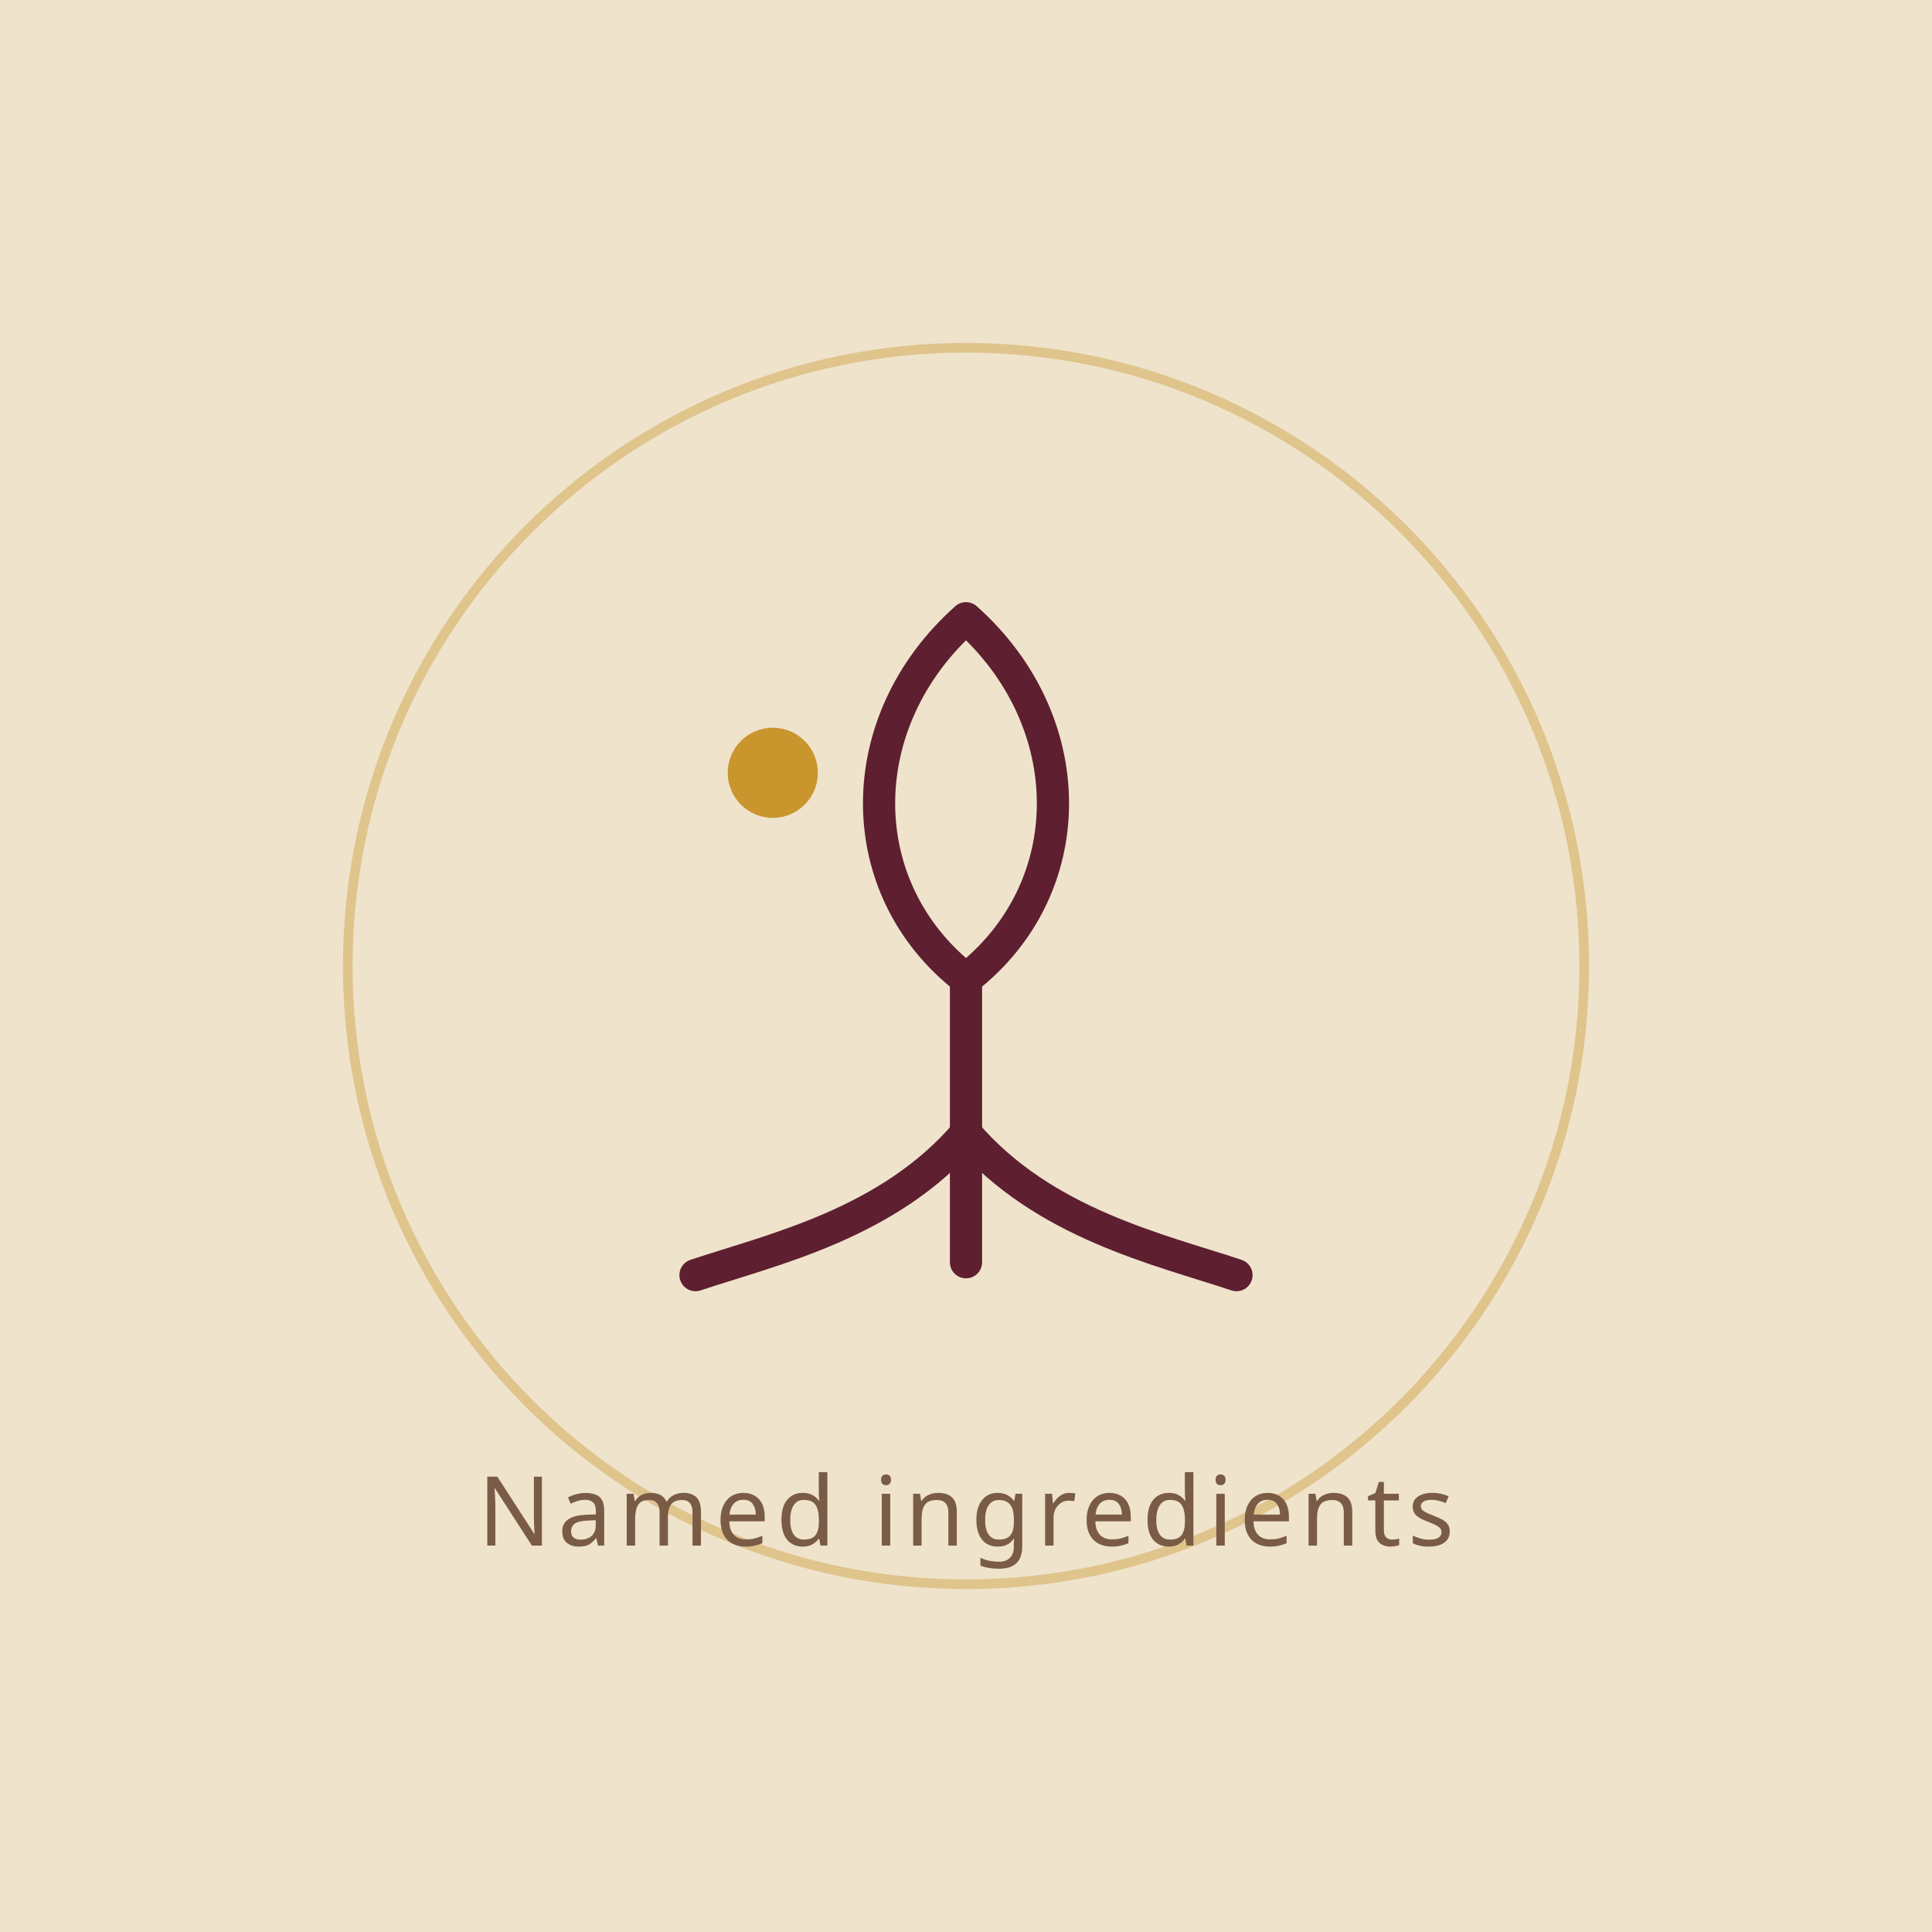
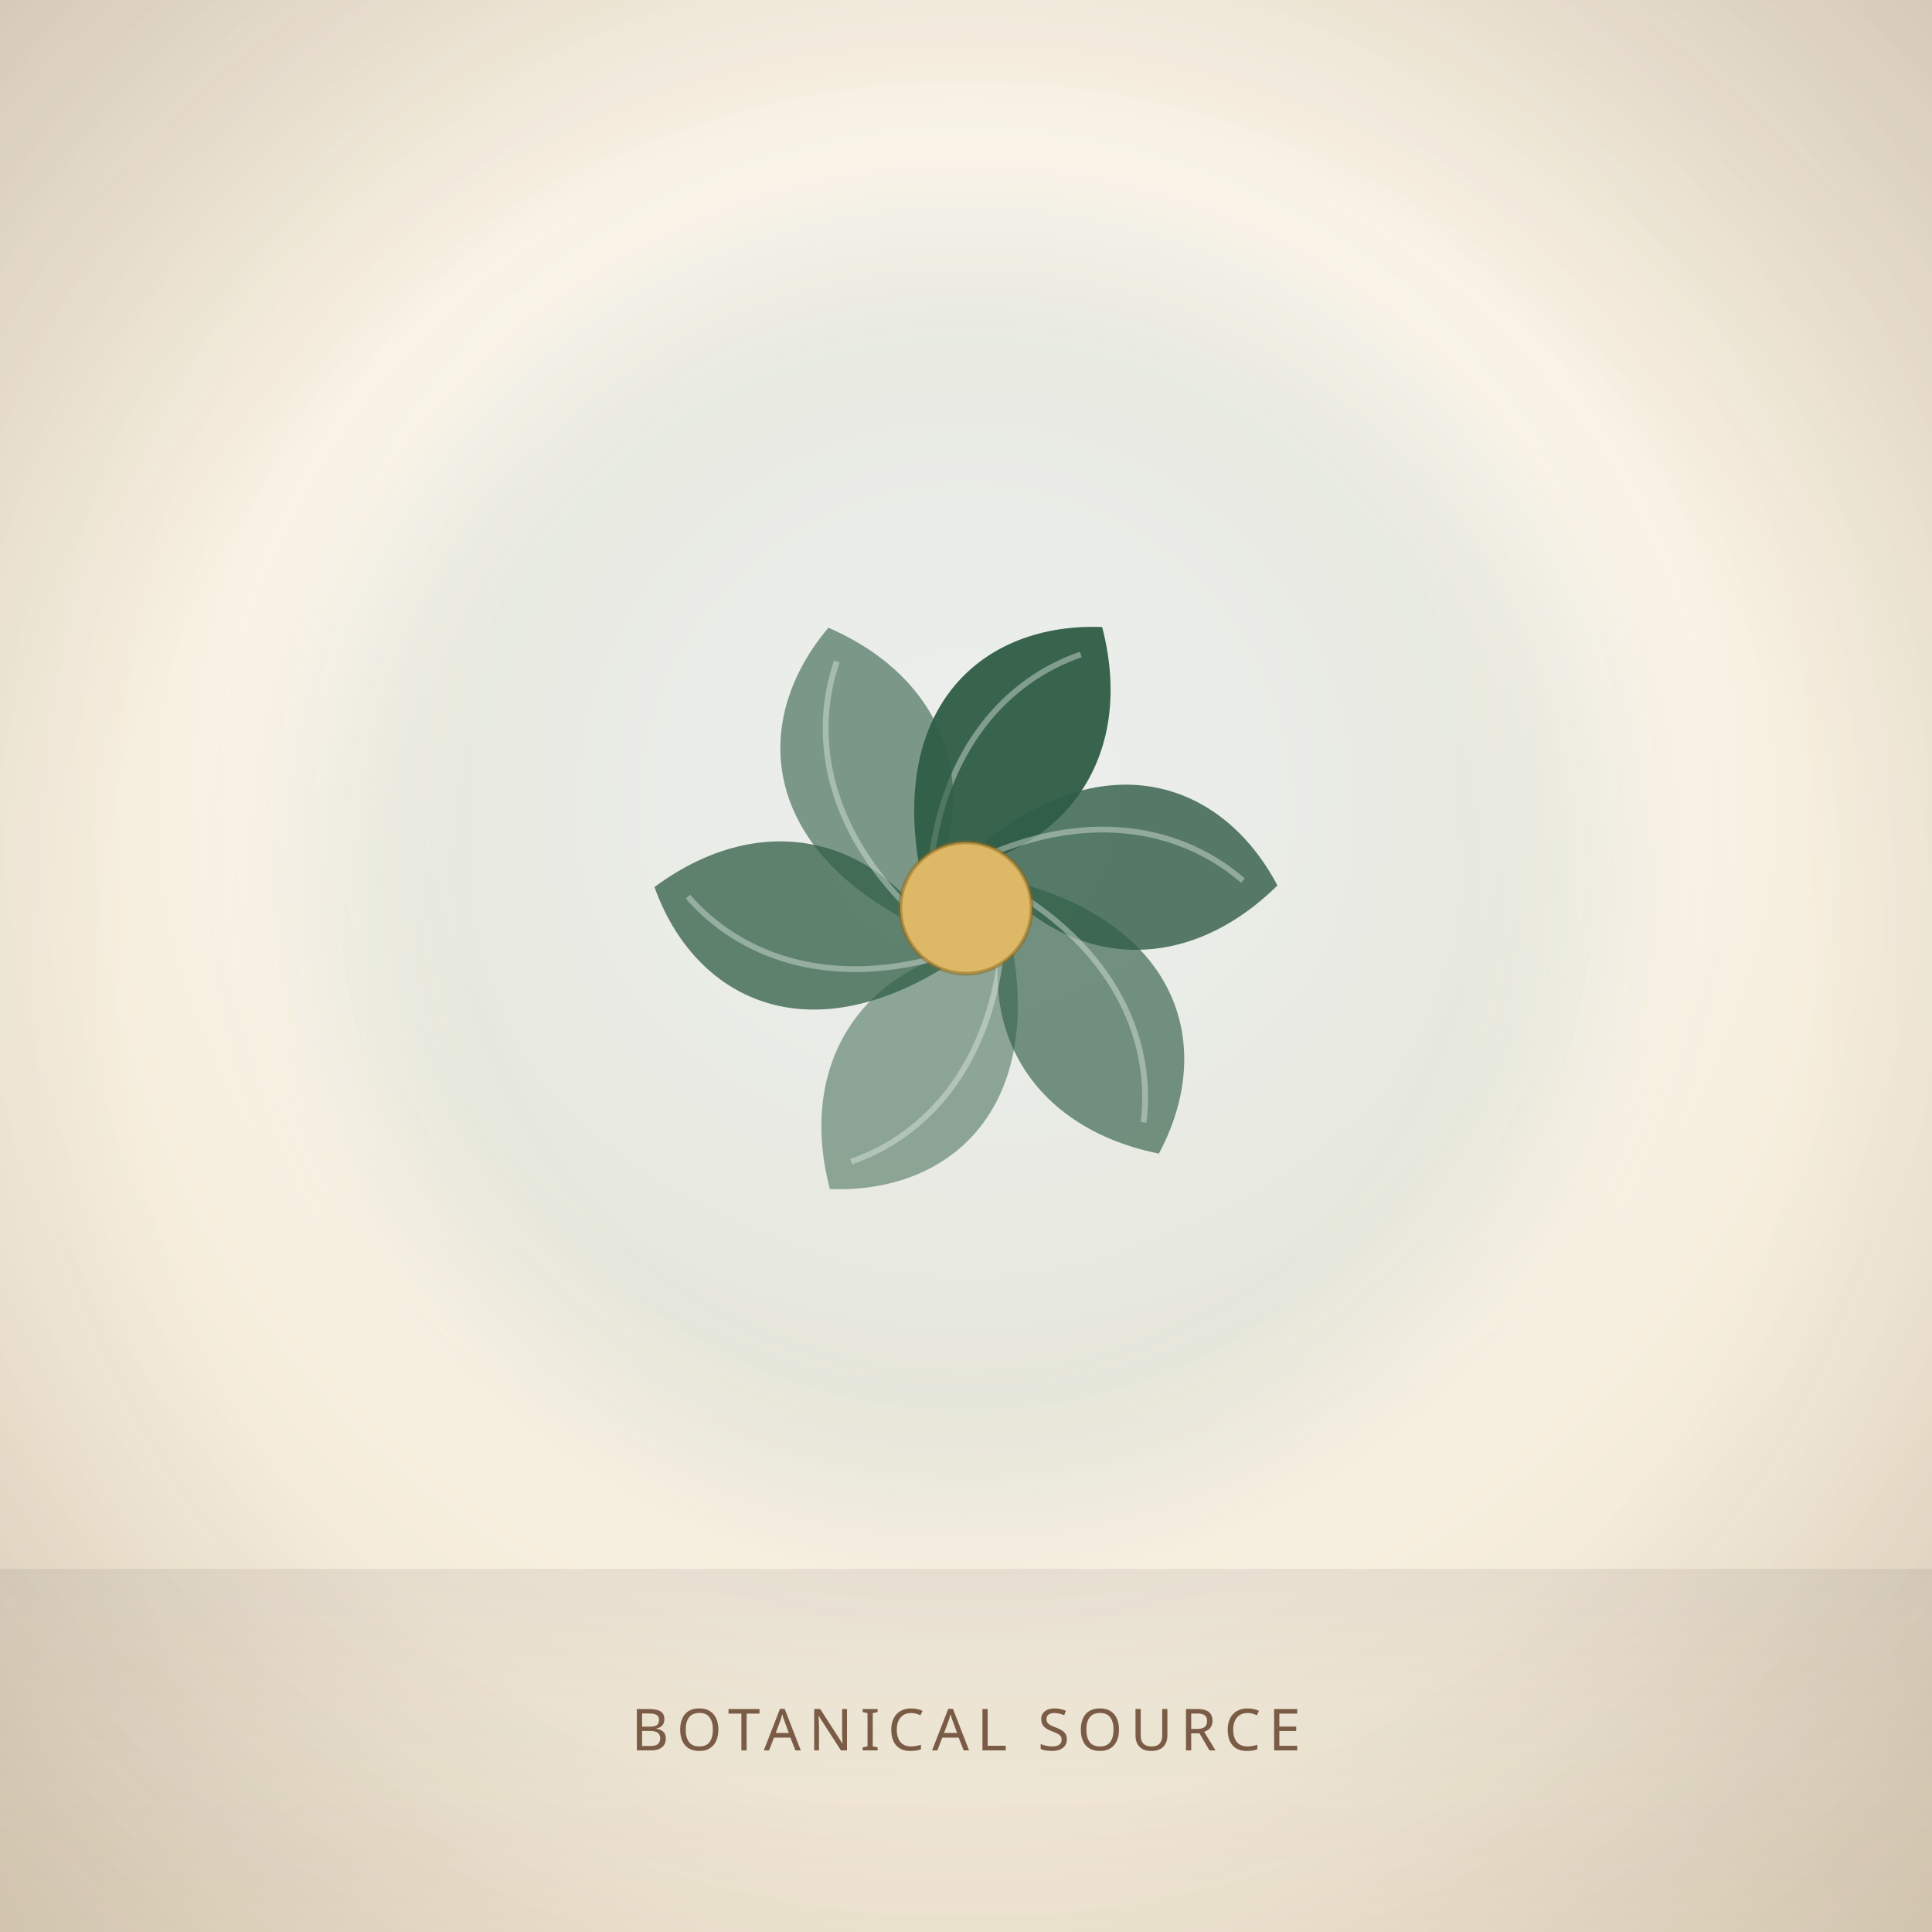
- <svg xmlns="http://www.w3.org/2000/svg" viewBox="0 0 300 300">
-   <rect width="300" height="300" fill="#EFE3CC" />
-   <circle cx="150" cy="150" r="96" fill="none" stroke="#C9962E" stroke-width="1.5" opacity=".4" />
-   <g fill="none" stroke="#5E1F30" stroke-width="5" stroke-linecap="round" stroke-linejoin="round">
-     <path d="M150 96 C132 112 132 138 150 152 C168 138 168 112 150 96 Z" />
-     <path d="M150 152 L150 196" />
-     <path d="M150 176 C138 190 120 194 108 198" />
-     <path d="M150 176 C162 190 180 194 192 198" />
+ <svg xmlns="http://www.w3.org/2000/svg" viewBox="0 0 1000 1000" role="img">
+   <defs>
+     <radialGradient id="studio" cx=".5" cy=".42" r=".78">
+       <stop offset="0" stop-color="#FFFDF8" />
+       <stop offset=".55" stop-color="#F7EFDF" />
+       <stop offset="1" stop-color="#E9DCC2" />
+     </radialGradient>
+     <radialGradient id="spot" cx=".5" cy=".45" r=".5">
+       <stop offset="0" stop-color="#FFFFFF" stop-opacity=".85" />
+       <stop offset="1" stop-color="#FFFFFF" stop-opacity="0" />
+     </radialGradient>
+     <radialGradient id="vig" cx=".5" cy=".5" r=".72">
+       <stop offset=".6" stop-color="#241419" stop-opacity="0" />
+       <stop offset="1" stop-color="#241419" stop-opacity=".13" />
+     </radialGradient>
+     <linearGradient id="floor" x1="0" y1="0" x2="0" y2="1">
+       <stop offset="0" stop-color="#241419" stop-opacity=".07" />
+       <stop offset="1" stop-color="#241419" stop-opacity="0" />
+     </linearGradient>
+     <filter id="soft" x="-60%" y="-60%" width="220%" height="220%">
+       <feGaussianBlur stdDeviation="26" />
+     </filter>
+     <filter id="soft2" x="-60%" y="-60%" width="220%" height="220%">
+       <feGaussianBlur stdDeviation="11" />
+     </filter>
+     <filter id="soft3" x="-60%" y="-60%" width="220%" height="220%">
+       <feGaussianBlur stdDeviation="4" />
+     </filter>
+     <filter id="glowf" x="-90%" y="-90%" width="280%" height="280%">
+       <feGaussianBlur stdDeviation="34" />
+     </filter>
+     <linearGradient id="specV" x1="0" y1="0" x2="1" y2="0">
+       <stop offset="0" stop-color="#FFFFFF" stop-opacity="0" />
+       <stop offset=".5" stop-color="#FFFFFF" stop-opacity=".55" />
+       <stop offset="1" stop-color="#FFFFFF" stop-opacity="0" />
+     </linearGradient>
+   </defs>
+   <rect width="1000" height="1000" fill="url(#studio)" />
+   <ellipse cx="500" cy="440" rx="430" ry="400" fill="url(#spot)" />
+   <circle cx="500" cy="452" r="330" fill="#2F5D46" opacity=".10" filter="url(#glowf)" />
+   <rect x="0" y="812" width="1000" height="188" fill="url(#floor)" />
+   <g transform="translate(500,470) rotate(-52)">
+     <path d="M0 -30 C58 -96 122 -84 158 -34 C112 26 44 22 0 -30 Z" fill="#2F5D46" opacity="0.95" />
+     <path d="M6 -28 C58 -60 106 -56 140 -34" fill="none" stroke="#EAF3EC" stroke-width="3" opacity=".4" />
  </g>
-   <circle cx="120" cy="120" r="7" fill="#C9962E" />
-   <text x="150" y="240" text-anchor="middle" font-family="Verdana,sans-serif" font-size="15" letter-spacing="1" fill="#7A5C46">Named ingredients</text>
+   <g transform="translate(500,470) rotate(8)">
+     <path d="M0 -30 C58 -96 122 -84 158 -34 C112 26 44 22 0 -30 Z" fill="#2F5D46" opacity="0.8" />
+     <path d="M6 -28 C58 -60 106 -56 140 -34" fill="none" stroke="#EAF3EC" stroke-width="3" opacity=".4" />
+   </g>
+   <g transform="translate(500,470) rotate(64)">
+     <path d="M0 -30 C58 -96 122 -84 158 -34 C112 26 44 22 0 -30 Z" fill="#2F5D46" opacity="0.65" />
+     <path d="M6 -28 C58 -60 106 -56 140 -34" fill="none" stroke="#EAF3EC" stroke-width="3" opacity=".4" />
+   </g>
+   <g transform="translate(500,470) rotate(128)">
+     <path d="M0 -30 C58 -96 122 -84 158 -34 C112 26 44 22 0 -30 Z" fill="#2F5D46" opacity="0.5" />
+     <path d="M6 -28 C58 -60 106 -56 140 -34" fill="none" stroke="#EAF3EC" stroke-width="3" opacity=".4" />
+   </g>
+   <g transform="translate(500,470) rotate(196)">
+     <path d="M0 -30 C58 -96 122 -84 158 -34 C112 26 44 22 0 -30 Z" fill="#2F5D46" opacity="0.75" />
+     <path d="M6 -28 C58 -60 106 -56 140 -34" fill="none" stroke="#EAF3EC" stroke-width="3" opacity=".4" />
+   </g>
+   <g transform="translate(500,470) rotate(256)">
+     <path d="M0 -30 C58 -96 122 -84 158 -34 C112 26 44 22 0 -30 Z" fill="#2F5D46" opacity="0.6" />
+     <path d="M6 -28 C58 -60 106 -56 140 -34" fill="none" stroke="#EAF3EC" stroke-width="3" opacity=".4" />
+   </g>
+   <circle cx="500" cy="470" r="34" fill="#DDB967" />
+   <circle cx="500" cy="470" r="34" fill="none" stroke="#8E6819" stroke-width="2" opacity=".5" />
+   <text x="500" y="906" text-anchor="middle" font-family="Verdana,Geneva,sans-serif" font-size="30" letter-spacing="4" fill="#7A5C46">BOTANICAL SOURCE</text>
+   <rect width="1000" height="1000" fill="url(#vig)" />
</svg>
